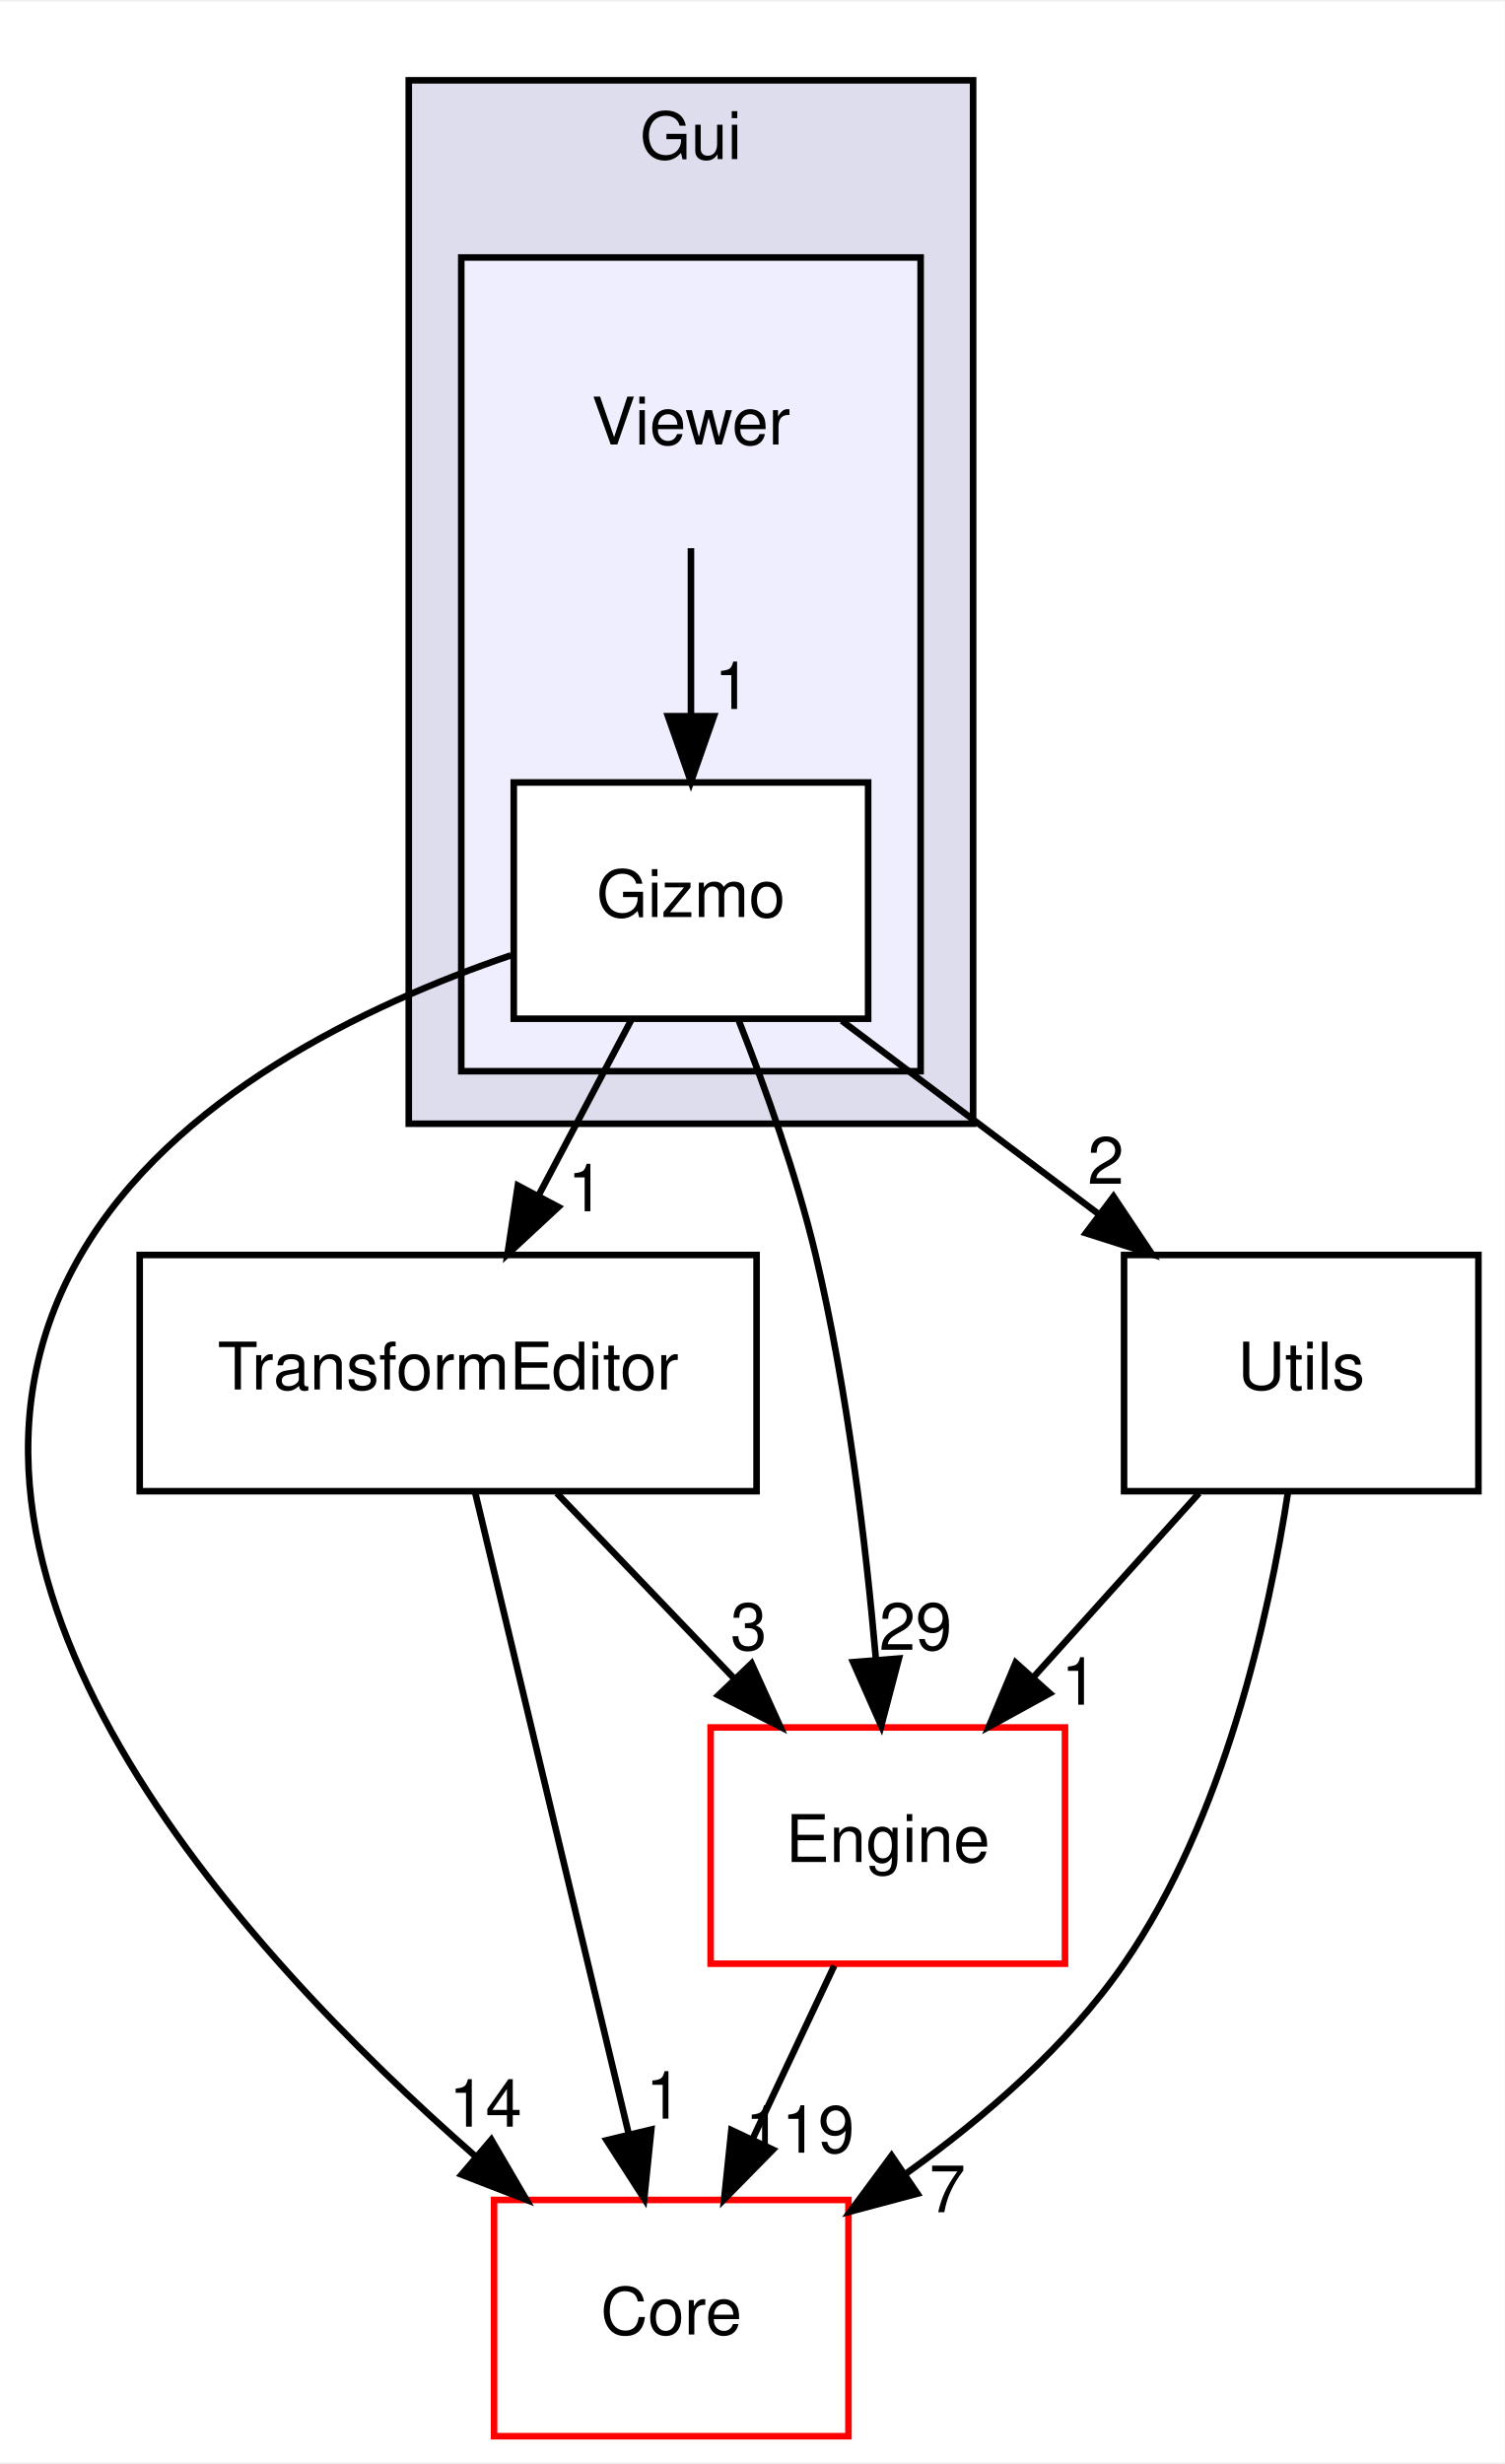
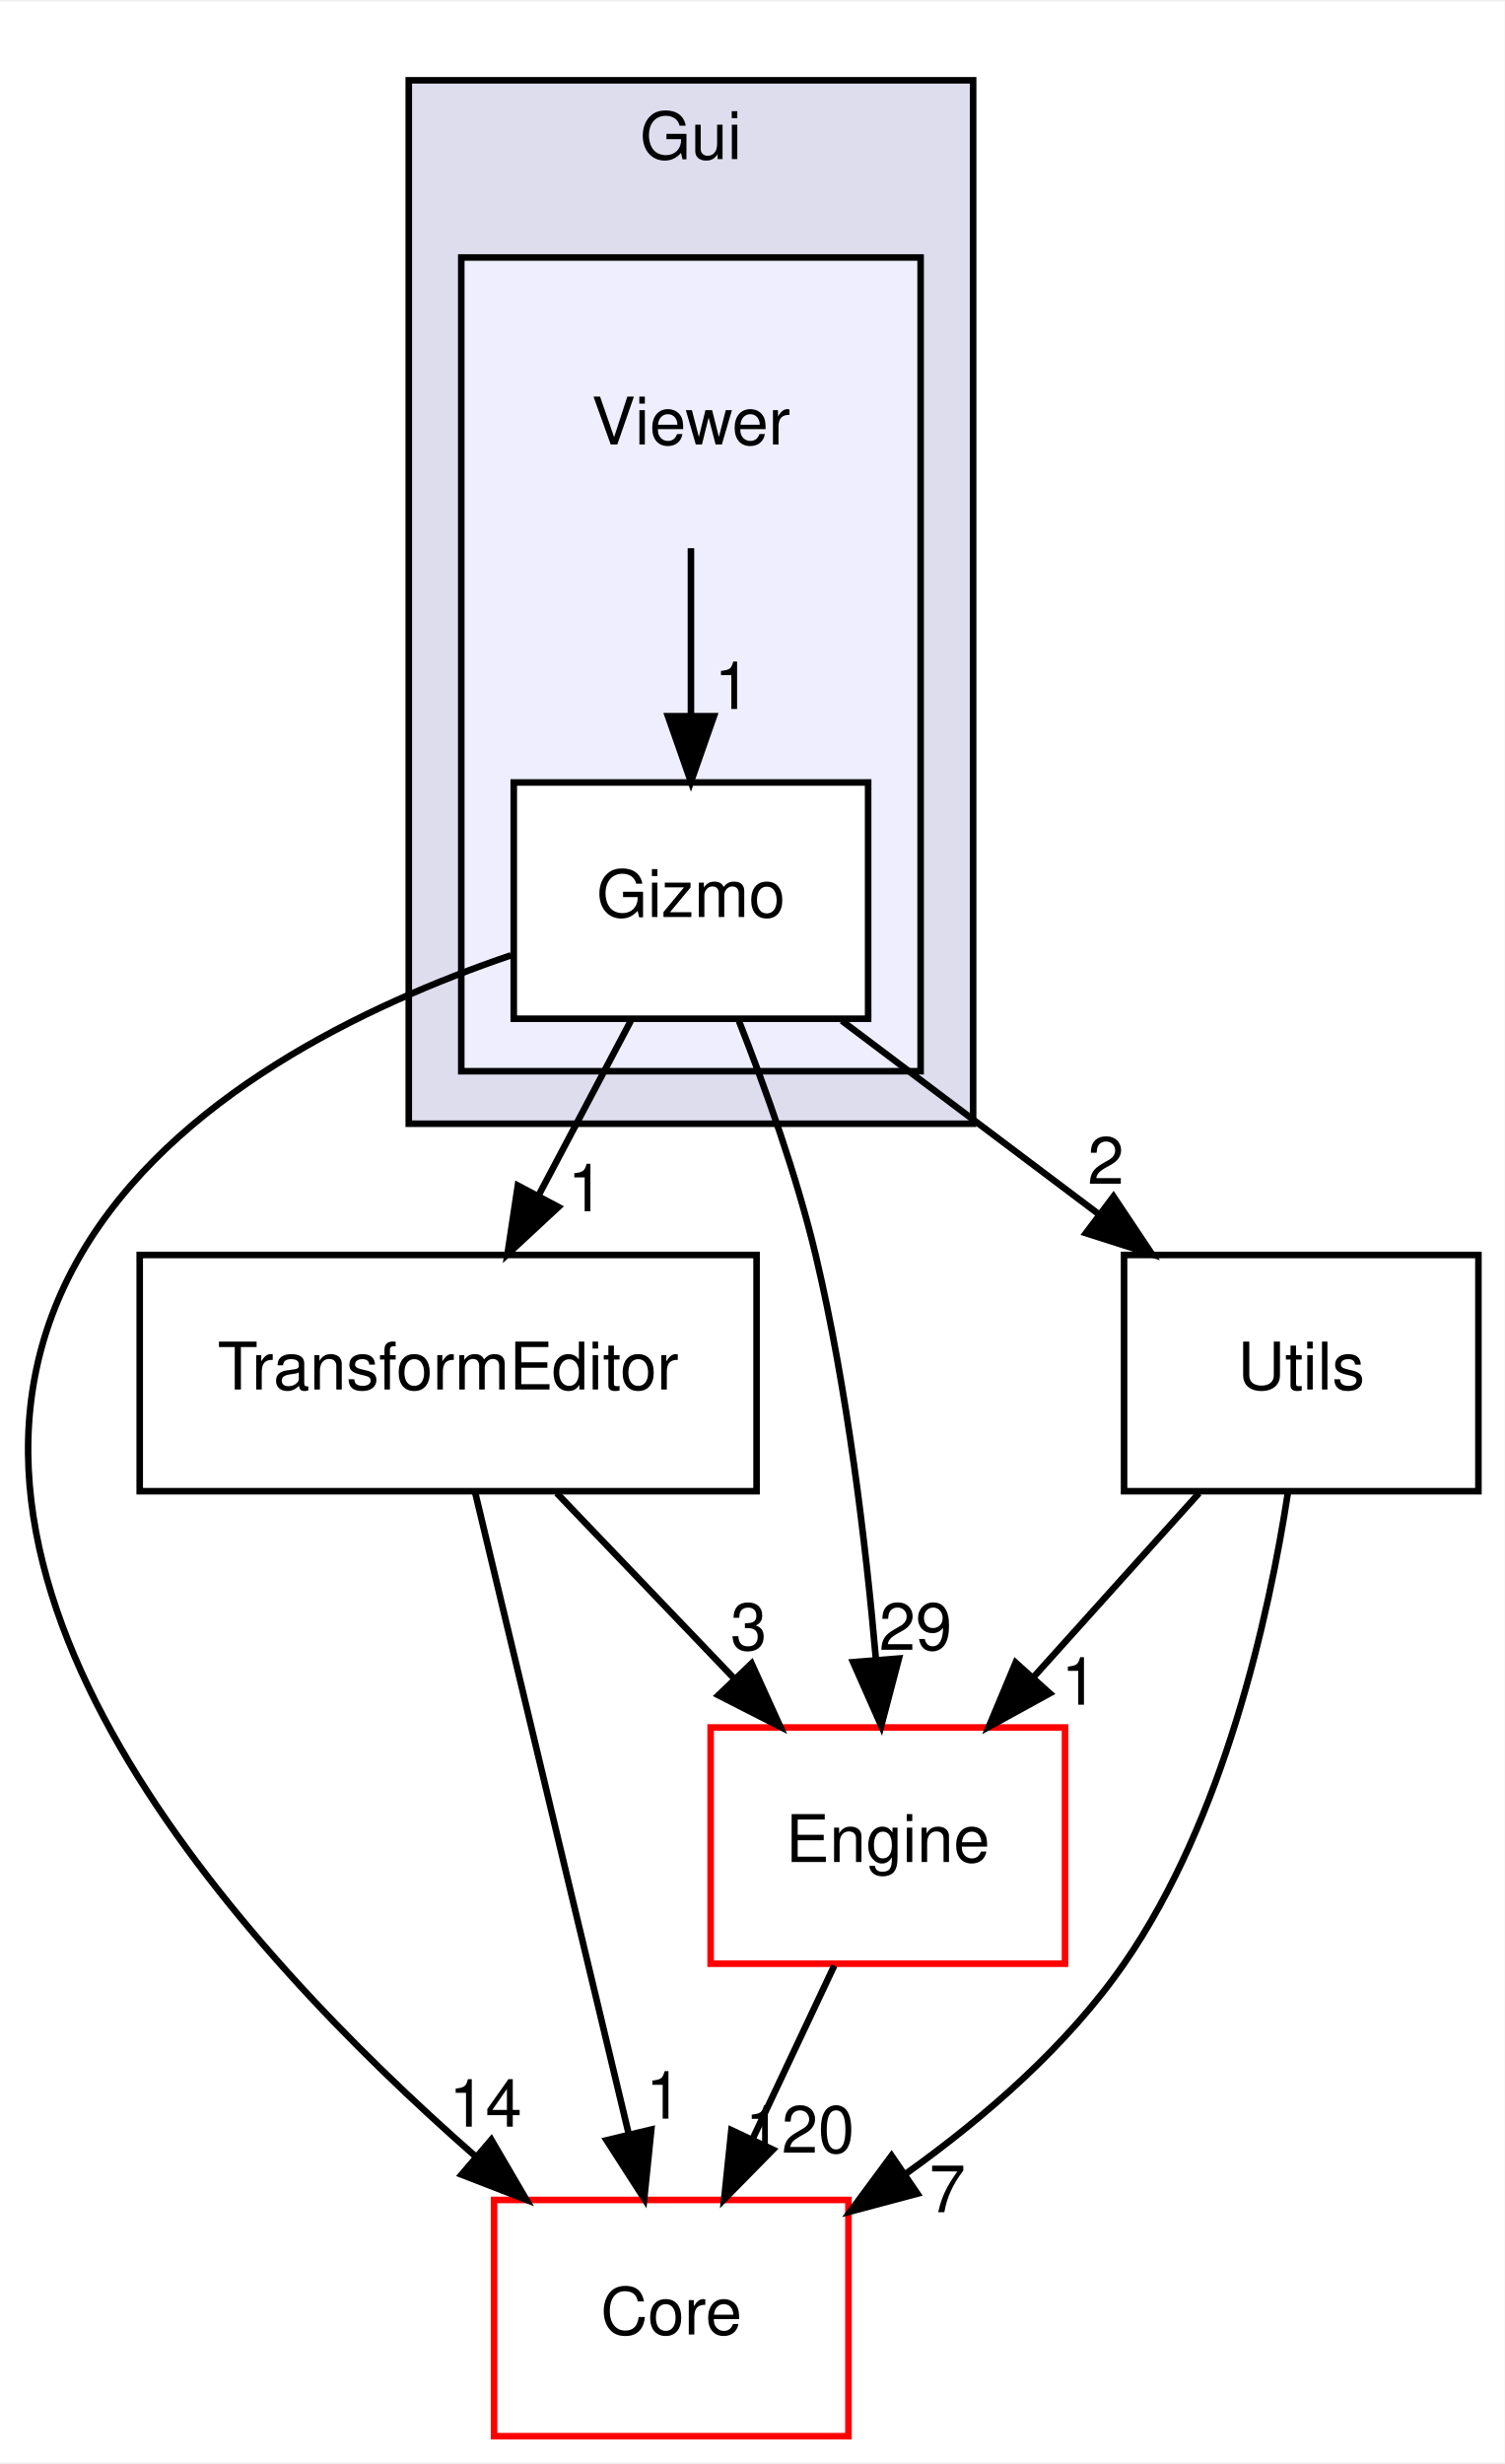
<svg xmlns="http://www.w3.org/2000/svg" xmlns:xlink="http://www.w3.org/1999/xlink" width="229pt" height="375pt" viewBox="0.00 0.00 229.29 375.00">
  <g id="graph0" class="graph" transform="scale(1 1) rotate(0) translate(4 371)">
    <polygon fill="white" stroke="transparent" points="-4,4 -4,-371 225.29,-371 225.29,4 -4,4" />
    <g id="clust1" class="cluster">
      <g id="a_clust1">
        <a xlink:href="dir_b5ac5e964c12a6b13a9d28feb9f3d3ed.html" target="_top" xlink:title="Gui">
          <polygon fill="#ddddee" stroke="black" points="58.29,-200 58.29,-359 144.29,-359 144.29,-200 58.29,-200" />
          <text text-anchor="middle" x="101.29" y="-347" font-family="Helvetica,sans-Serif" font-size="10.00">Gui</text>
        </a>
      </g>
    </g>
    <g id="clust2" class="cluster">
      <g id="a_clust2">
        <a xlink:href="dir_b04feb2291820e8d3d098807c21e4559.html" target="_top">
          <polygon fill="#eeeeff" stroke="black" points="66.29,-208 66.29,-332 136.29,-332 136.29,-208 66.29,-208" />
        </a>
      </g>
    </g>
    <g id="node1" class="node">
      <text text-anchor="middle" x="101.29" y="-303.5" font-family="Helvetica,sans-Serif" font-size="10.00">Viewer</text>
    </g>
    <g id="node2" class="node">
      <g id="a_node2">
        <a xlink:href="dir_48f4a0e7ee74be957161ce5a9fe8f935.html" target="_top" xlink:title="Gizmo">
          <polygon fill="white" stroke="black" points="128.29,-252 74.29,-252 74.29,-216 128.29,-216 128.29,-252" />
          <text text-anchor="middle" x="101.29" y="-231.5" font-family="Helvetica,sans-Serif" font-size="10.00">Gizmo</text>
        </a>
      </g>
    </g>
    <g id="edge1" class="edge">
      <path fill="none" stroke="black" d="M101.29,-287.7C101.29,-279.98 101.29,-270.71 101.29,-262.11" />
      <polygon fill="black" stroke="black" points="104.79,-262.1 101.29,-252.1 97.79,-262.1 104.79,-262.1" />
      <g id="a_edge1-headlabel">
        <a xlink:href="dir_000025_000026.html" target="_top" xlink:title="1">
          <text text-anchor="middle" x="107.63" y="-263.2" font-family="Helvetica,sans-Serif" font-size="10.00">1</text>
        </a>
      </g>
    </g>
    <g id="node3" class="node">
      <g id="a_node3">
        <a xlink:href="dir_a2f0e5642e47e7ed59fe0f0829eafb5f.html" target="_top" xlink:title="Core">
          <polygon fill="white" stroke="red" points="125.29,-36 71.29,-36 71.29,0 125.29,0 125.29,-36" />
          <text text-anchor="middle" x="98.29" y="-15.5" font-family="Helvetica,sans-Serif" font-size="10.00">Core</text>
        </a>
      </g>
    </g>
    <g id="edge7" class="edge">
      <path fill="none" stroke="black" d="M73.86,-225.66C51.81,-218.16 22.29,-204.1 8.29,-180 -19.83,-131.61 32.4,-74.25 68.37,-42.72" />
      <polygon fill="black" stroke="black" points="70.87,-45.18 76.21,-36.03 66.33,-39.86 70.87,-45.18" />
      <g id="a_edge7-headlabel">
        <a xlink:href="dir_000026_000004.html" target="_top" xlink:title="14">
          <text text-anchor="middle" x="69.98" y="-47.17" font-family="Helvetica,sans-Serif" font-size="10.00">14</text>
        </a>
      </g>
    </g>
    <g id="node4" class="node">
      <g id="a_node4">
        <a xlink:href="dir_2a529fd74e7782bdaa5de0314056ee46.html" target="_top" xlink:title="TransformEditor">
          <polygon fill="none" stroke="black" points="111.29,-180 17.29,-180 17.29,-144 111.29,-144 111.29,-180" />
          <text text-anchor="middle" x="64.29" y="-159.5" font-family="Helvetica,sans-Serif" font-size="10.00">TransformEditor</text>
        </a>
      </g>
    </g>
    <g id="edge8" class="edge">
      <path fill="none" stroke="black" d="M92.14,-215.7C87.88,-207.64 82.73,-197.89 78.02,-188.98" />
      <polygon fill="black" stroke="black" points="81.09,-187.31 73.33,-180.1 74.91,-190.58 81.09,-187.31" />
      <g id="a_edge8-headlabel">
        <a xlink:href="dir_000026_000022.html" target="_top" xlink:title="1">
          <text text-anchor="middle" x="85.28" y="-186.66" font-family="Helvetica,sans-Serif" font-size="10.00">1</text>
        </a>
      </g>
    </g>
    <g id="node5" class="node">
      <g id="a_node5">
        <a xlink:href="dir_53dbd7b5b1f80ee648ea4591020754f4.html" target="_top" xlink:title="Utils">
          <polygon fill="none" stroke="black" points="221.29,-180 167.29,-180 167.29,-144 221.29,-144 221.29,-180" />
          <text text-anchor="middle" x="194.29" y="-159.5" font-family="Helvetica,sans-Serif" font-size="10.00">Utils</text>
        </a>
      </g>
    </g>
    <g id="edge9" class="edge">
      <path fill="none" stroke="black" d="M124.27,-215.7C136.1,-206.8 150.68,-195.82 163.46,-186.2" />
      <polygon fill="black" stroke="black" points="165.68,-188.91 171.56,-180.1 161.47,-183.32 165.68,-188.91" />
      <g id="a_edge9-headlabel">
        <a xlink:href="dir_000026_000024.html" target="_top" xlink:title="2">
          <text text-anchor="middle" x="164.51" y="-190.84" font-family="Helvetica,sans-Serif" font-size="10.00">2</text>
        </a>
      </g>
    </g>
    <g id="node6" class="node">
      <g id="a_node6">
        <a xlink:href="dir_3072bc1f55ed1280fe4fbe6b21c78379.html" target="_top" xlink:title="Engine">
          <polygon fill="white" stroke="red" points="158.29,-108 104.29,-108 104.29,-72 158.29,-72 158.29,-108" />
          <text text-anchor="middle" x="131.29" y="-87.5" font-family="Helvetica,sans-Serif" font-size="10.00">Engine</text>
        </a>
      </g>
    </g>
    <g id="edge10" class="edge">
      <path fill="none" stroke="black" d="M108.61,-215.63C112.64,-205.42 117.39,-192.17 120.29,-180 125.14,-159.58 127.94,-135.99 129.49,-118.23" />
      <polygon fill="black" stroke="black" points="132.98,-118.51 130.29,-108.26 126,-117.95 132.98,-118.51" />
      <g id="a_edge10-headlabel">
        <a xlink:href="dir_000026_000013.html" target="_top" xlink:title="29">
          <text text-anchor="middle" x="135.52" y="-119.82" font-family="Helvetica,sans-Serif" font-size="10.00">29</text>
        </a>
      </g>
    </g>
    <g id="edge2" class="edge">
      <path fill="none" stroke="black" d="M68.39,-143.87C74.21,-119.56 84.92,-74.82 91.82,-46.01" />
      <polygon fill="black" stroke="black" points="95.25,-46.73 94.17,-36.19 88.44,-45.1 95.25,-46.73" />
      <g id="a_edge2-headlabel">
        <a xlink:href="dir_000022_000004.html" target="_top" xlink:title="1">
          <text text-anchor="middle" x="97.17" y="-48.39" font-family="Helvetica,sans-Serif" font-size="10.00">1</text>
        </a>
      </g>
    </g>
    <g id="edge3" class="edge">
      <path fill="none" stroke="black" d="M80.85,-143.7C88.96,-135.22 98.87,-124.86 107.76,-115.58" />
      <polygon fill="black" stroke="black" points="110.53,-117.75 114.91,-108.1 105.47,-112.91 110.53,-117.75" />
      <g id="a_edge3-headlabel">
        <a xlink:href="dir_000022_000013.html" target="_top" xlink:title="3">
          <text text-anchor="middle" x="110.09" y="-119.81" font-family="Helvetica,sans-Serif" font-size="10.00">3</text>
        </a>
      </g>
    </g>
    <g id="edge5" class="edge">
      <path fill="none" stroke="black" d="M192.28,-143.91C189.36,-124.92 182.53,-94.04 167.29,-72 158.64,-59.5 146.14,-48.65 134.14,-40.07" />
      <polygon fill="black" stroke="black" points="135.8,-36.96 125.56,-34.23 131.86,-42.75 135.8,-36.96" />
      <g id="a_edge5-headlabel">
        <a xlink:href="dir_000024_000004.html" target="_top" xlink:title="7">
          <text text-anchor="middle" x="140.37" y="-34.13" font-family="Helvetica,sans-Serif" font-size="10.00">7</text>
        </a>
      </g>
    </g>
    <g id="edge6" class="edge">
      <path fill="none" stroke="black" d="M178.71,-143.7C171.08,-135.22 161.76,-124.86 153.41,-115.58" />
      <polygon fill="black" stroke="black" points="155.97,-113.2 146.68,-108.1 150.77,-117.88 155.97,-113.2" />
      <g id="a_edge6-headlabel">
        <a xlink:href="dir_000024_000013.html" target="_top" xlink:title="1">
          <text text-anchor="middle" x="160.49" y="-111.47" font-family="Helvetica,sans-Serif" font-size="10.00">1</text>
        </a>
      </g>
    </g>
    <g id="edge4" class="edge">
      <path fill="none" stroke="black" d="M123.13,-71.7C119.37,-63.73 114.83,-54.1 110.67,-45.26" />
      <polygon fill="black" stroke="black" points="113.78,-43.66 106.35,-36.1 107.45,-46.64 113.78,-43.66" />
      <g id="a_edge4-headlabel">
-         <a xlink:href="dir_000013_000004.html" target="_top" xlink:title="119">
-           <text text-anchor="middle" x="117.88" y="-43.2" font-family="Helvetica,sans-Serif" font-size="10.00">119</text>
+         <a xlink:href="dir_000013_000004.html" target="_top" xlink:title="120">
+           <text text-anchor="middle" x="117.88" y="-43.2" font-family="Helvetica,sans-Serif" font-size="10.00">120</text>
        </a>
      </g>
    </g>
  </g>
</svg>
